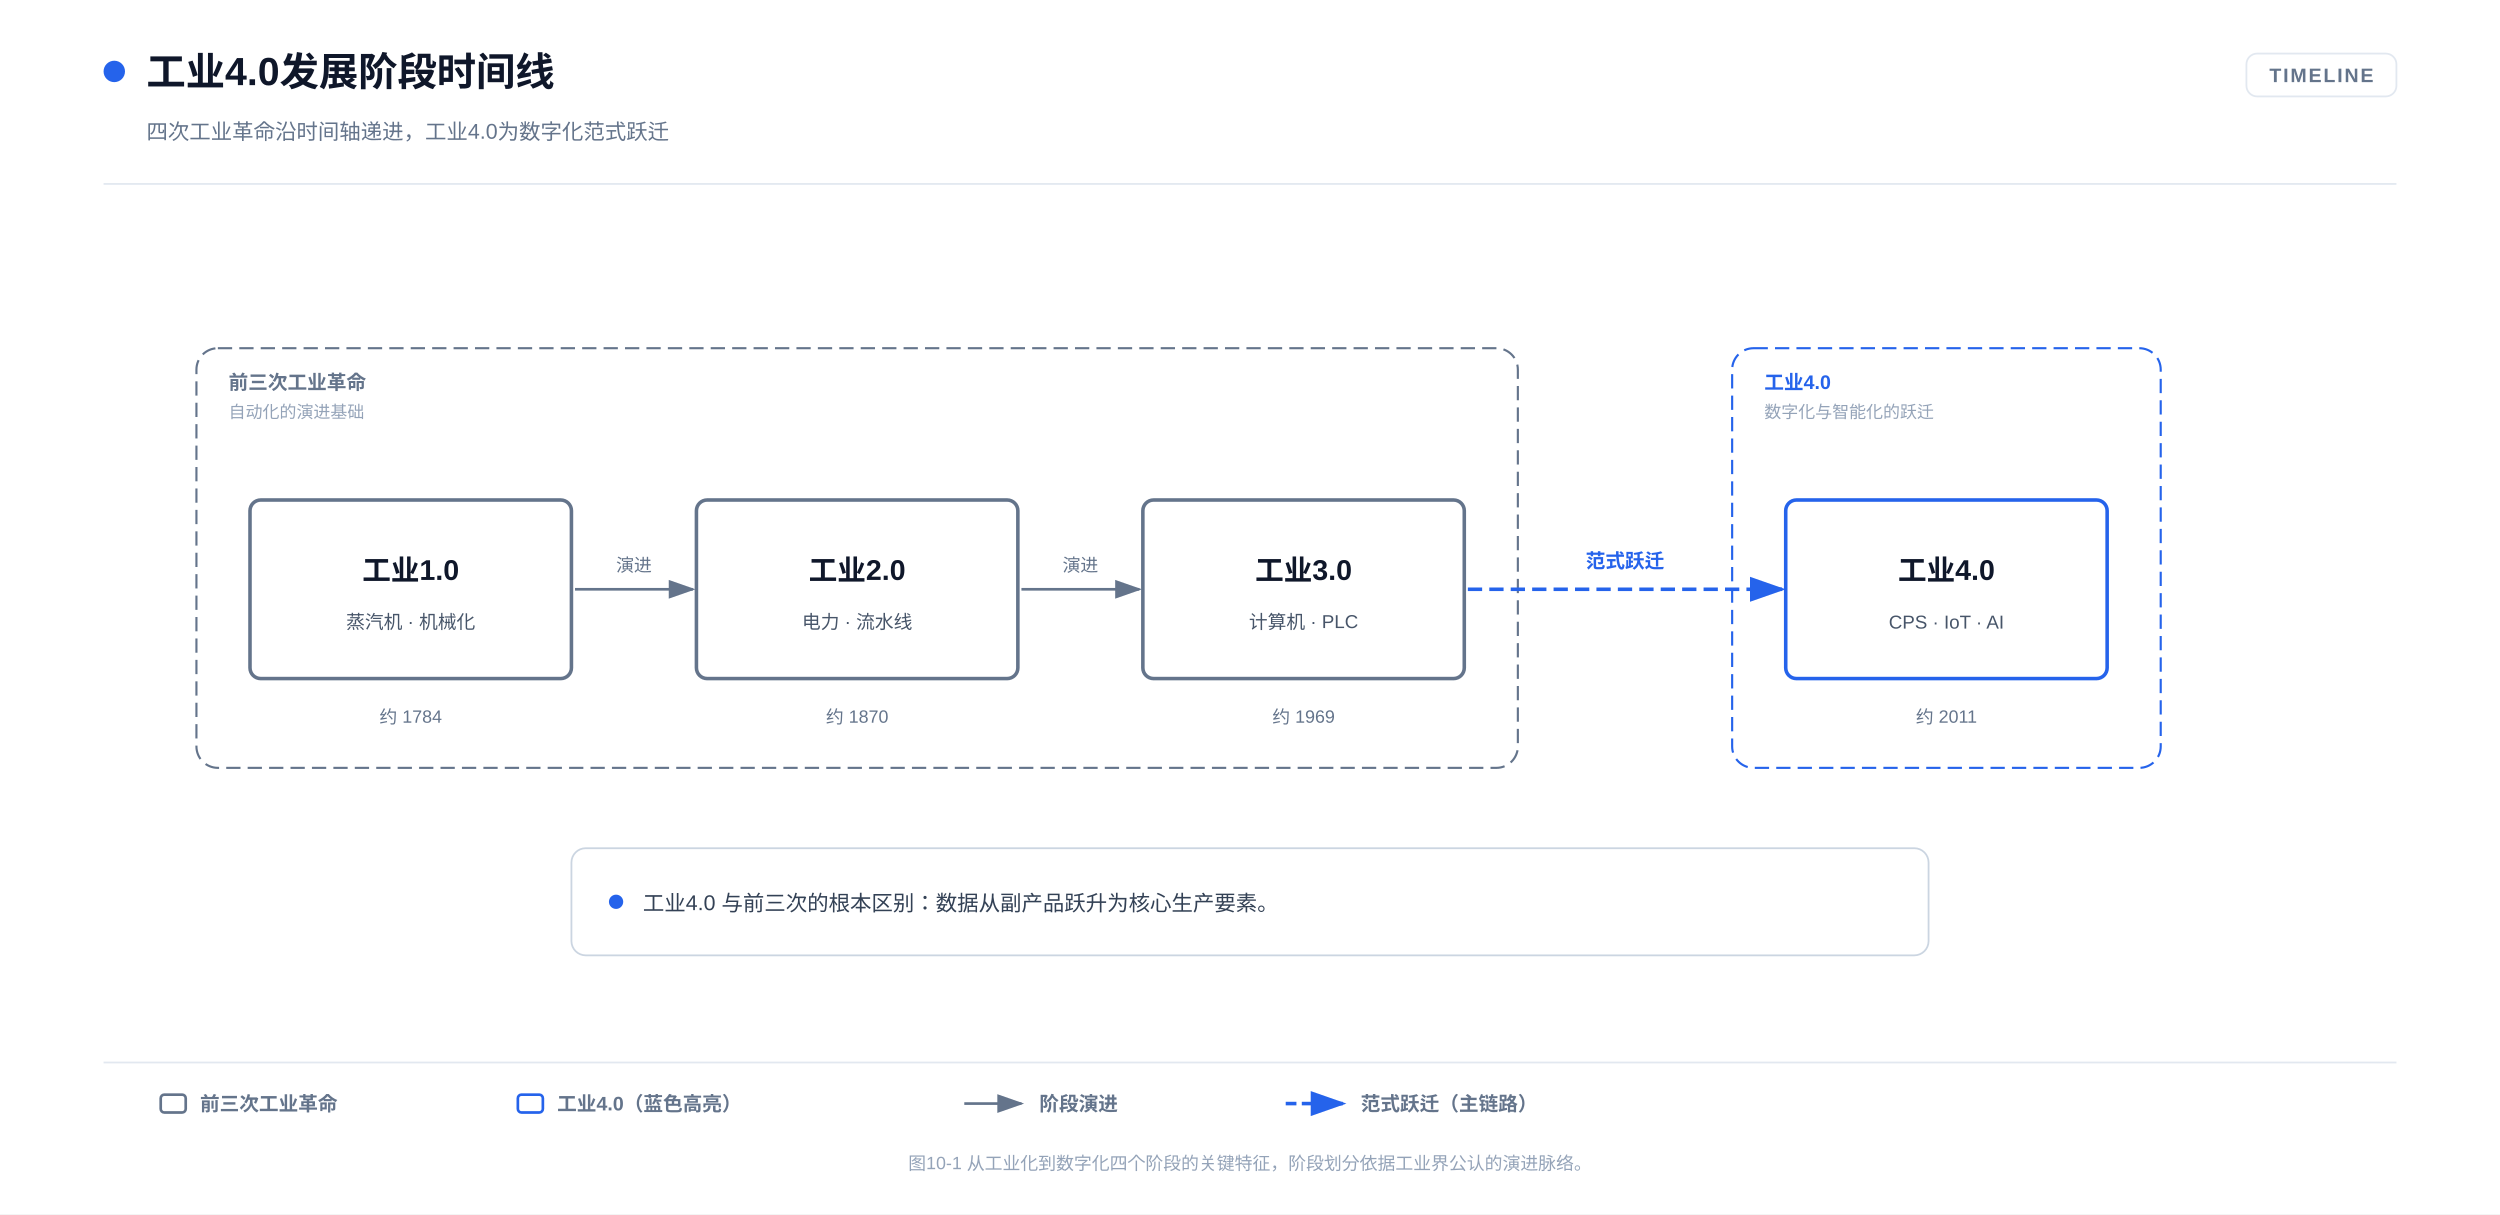
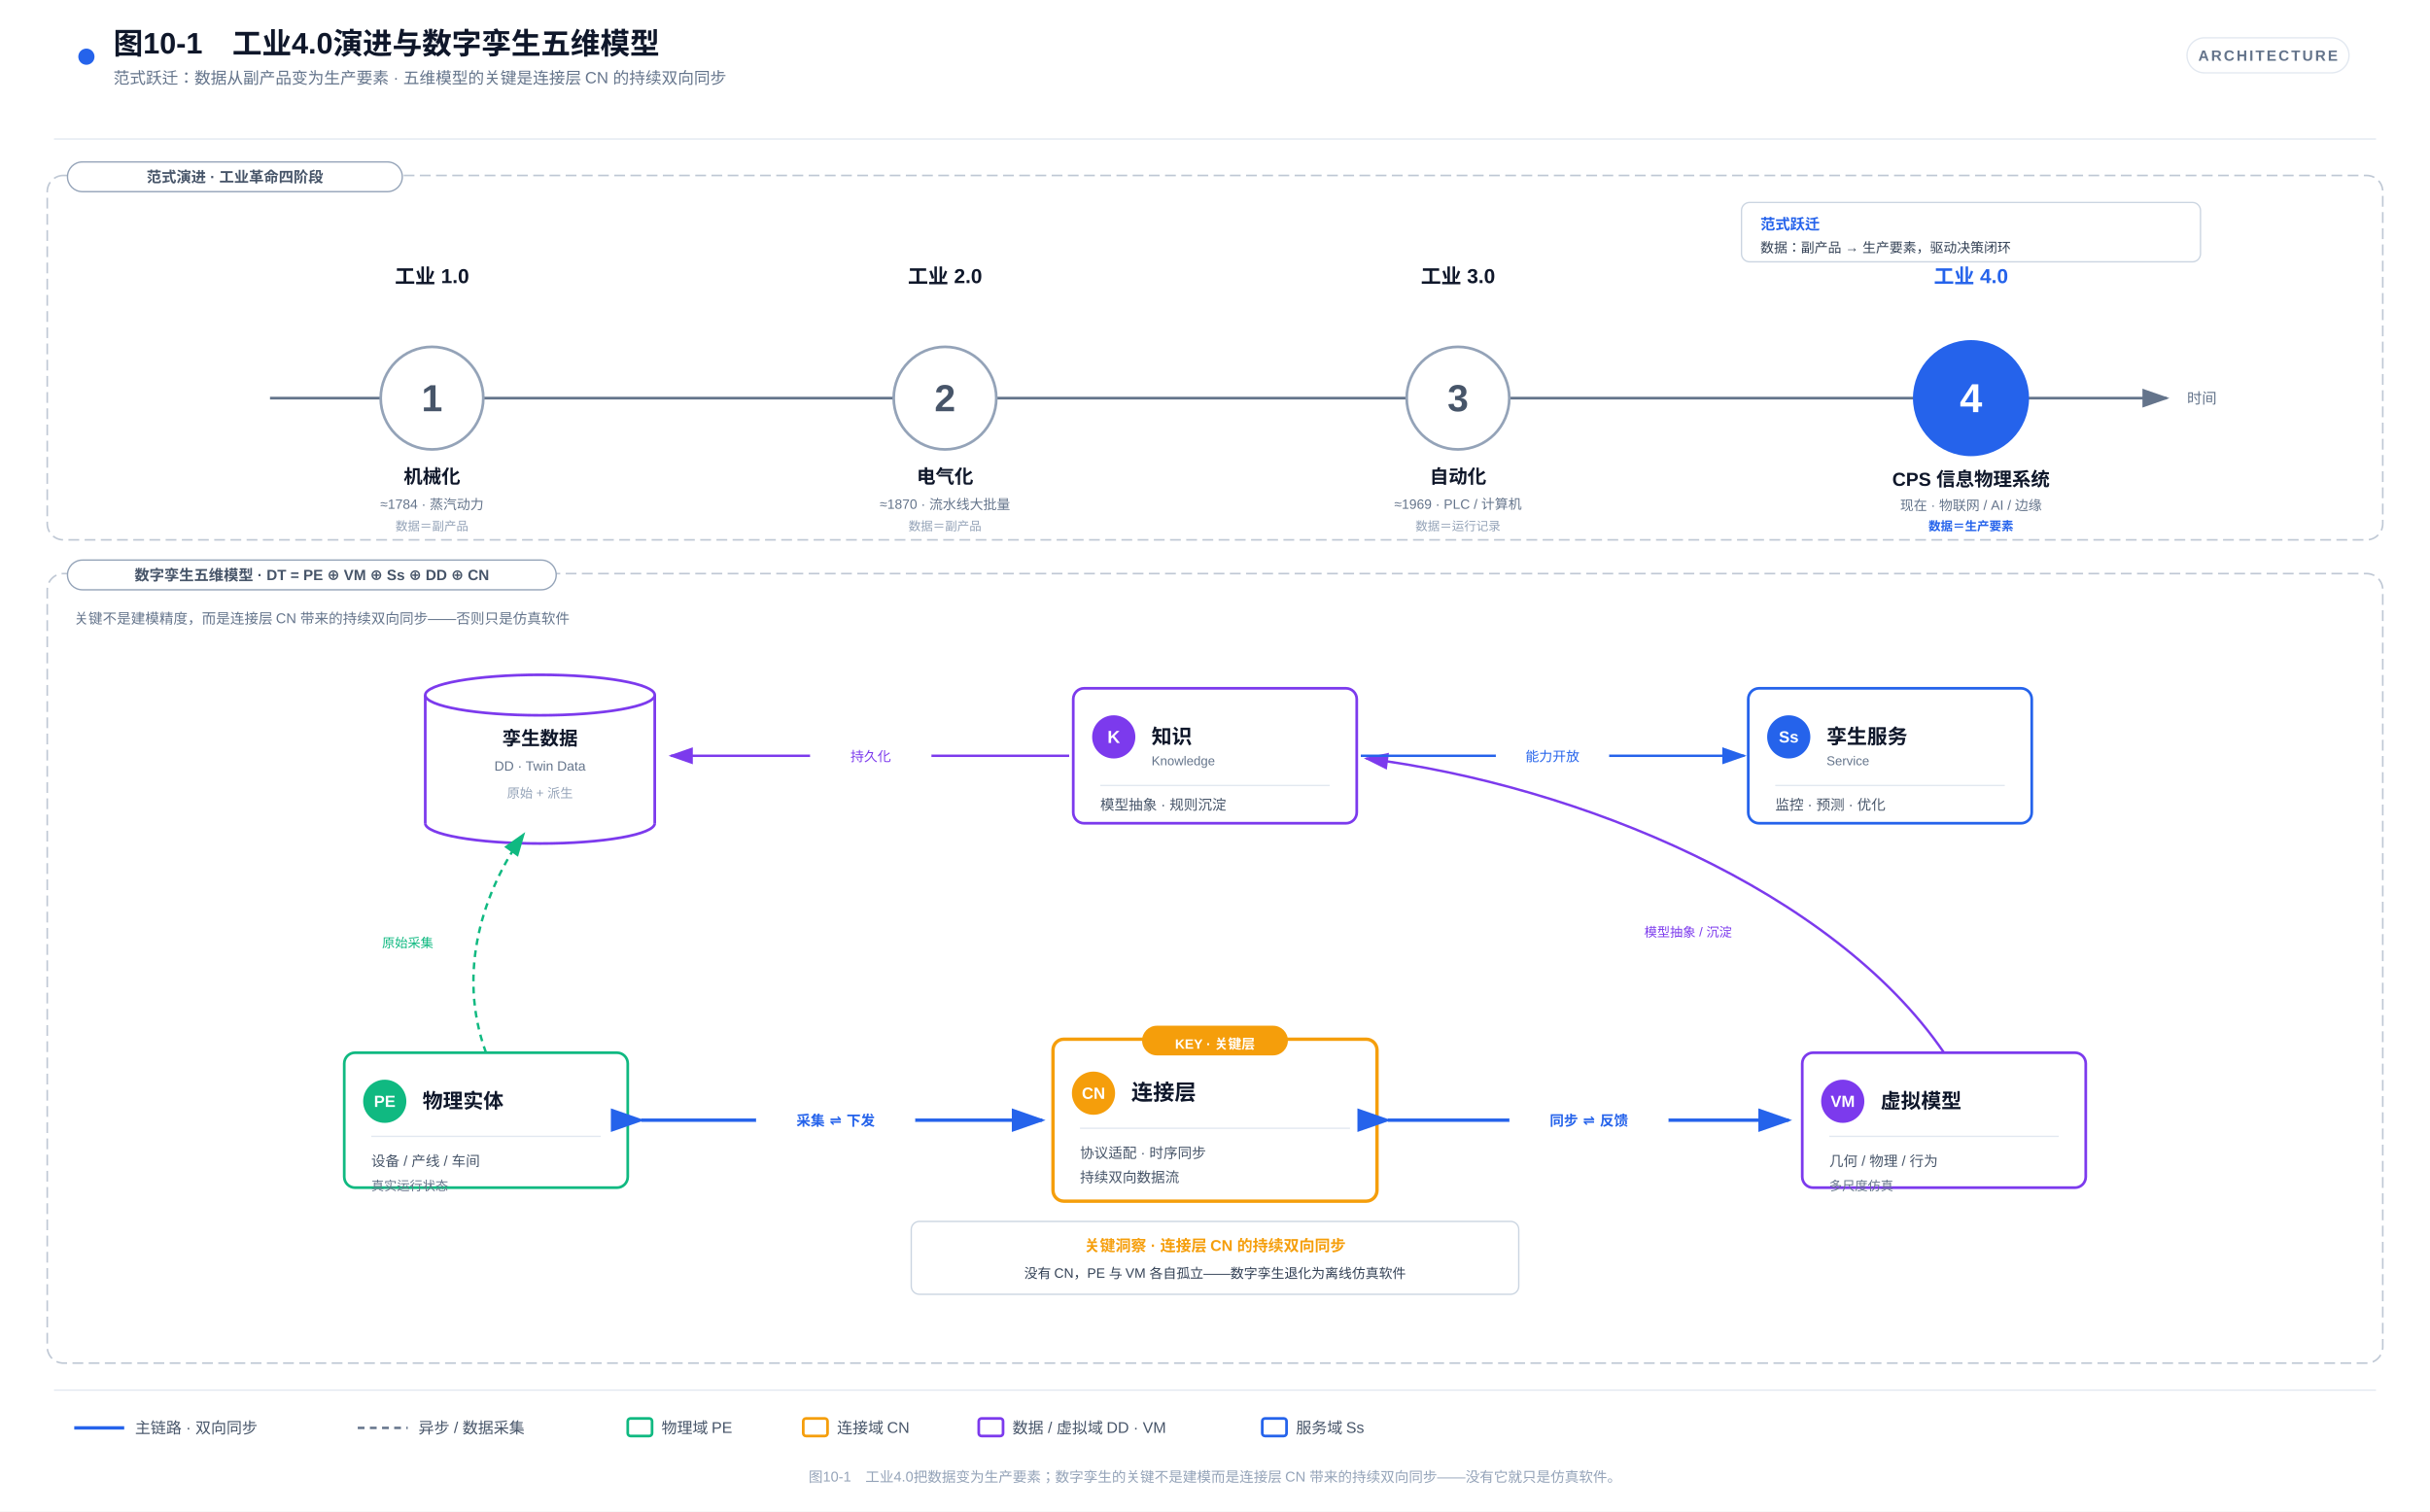
- <svg xmlns="http://www.w3.org/2000/svg" width="1400" height="680" viewBox="0 0 1400 680" role="img" aria-label="图10-1 工业4.0发展阶段时间线" data-style="architecture-diagram-wireframe-white" font-family="'JetBrains Mono','PingFang SC','Microsoft YaHei',Arial,sans-serif">
+ <svg xmlns="http://www.w3.org/2000/svg" width="1800" height="1120" viewBox="0 0 1800 1120" data-style="architecture-diagram-wireframe-white" font-family="'JetBrains Mono','PingFang SC','Microsoft YaHei',Arial,sans-serif" text-rendering="geometricPrecision">
  <defs>
    <marker id="ah-blue" markerWidth="10" markerHeight="7" refX="9" refY="3.5" orient="auto">
      <polygon points="0 0,10 3.5,0 7" fill="#2563EB" />
    </marker>
    <marker id="ah-gray" markerWidth="10" markerHeight="7" refX="9" refY="3.5" orient="auto">
      <polygon points="0 0,10 3.5,0 7" fill="#64748B" />
    </marker>
+     <marker id="ah-green" markerWidth="10" markerHeight="7" refX="9" refY="3.5" orient="auto">
+       <polygon points="0 0,10 3.5,0 7" fill="#10B981" />
+     </marker>
+     <marker id="ah-orange" markerWidth="10" markerHeight="7" refX="9" refY="3.5" orient="auto">
+       <polygon points="0 0,10 3.5,0 7" fill="#F59E0B" />
+     </marker>
+     <marker id="ah-purple" markerWidth="10" markerHeight="7" refX="9" refY="3.5" orient="auto">
+       <polygon points="0 0,10 3.5,0 7" fill="#7C3AED" />
+     </marker>
  </defs>
-   <rect x="0" y="0" width="1400" height="680" fill="#FFFFFF" />
-   <circle cx="64" cy="40" r="6" fill="#2563EB" />
-   <text x="82" y="48" fill="#0F172A" font-size="22" font-weight="700">工业4.0发展阶段时间线</text>
-   <text x="82" y="78" fill="#64748B" font-size="12" font-weight="500">四次工业革命沿时间轴递进，工业4.0为数字化范式跃迁</text>
-   <rect x="1258" y="30" width="84" height="24" rx="6" fill="#FFFFFF" stroke="#E2E8F0" stroke-width="1" />
-   <text x="1300" y="46" text-anchor="middle" fill="#64748B" font-size="11" font-weight="700" letter-spacing="1">TIMELINE</text>
-   <line x1="58" y1="103" x2="1342" y2="103" stroke="#E2E8F0" stroke-width="1" />
-   <rect x="110" y="195" width="740" height="235" rx="12" fill="none" stroke="#64748B" stroke-width="1.2" stroke-dasharray="8 4" />
-   <text x="128" y="218" fill="#64748B" font-size="11" font-weight="600">前三次工业革命</text>
-   <text x="128" y="234" fill="#94A3B8" font-size="9.5" font-weight="500">自动化的演进基础</text>
-   <rect x="970" y="195" width="240" height="235" rx="12" fill="none" stroke="#2563EB" stroke-width="1.2" stroke-dasharray="8 4" />
-   <text x="988" y="218" fill="#2563EB" font-size="11" font-weight="600">工业4.0</text>
-   <text x="988" y="234" fill="#94A3B8" font-size="9.5" font-weight="500">数字化与智能化的跃迁</text>
-   <line x1="322" y1="330" x2="388" y2="330" stroke="#64748B" stroke-width="1.5" marker-end="url(#ah-gray)" />
-   <text x="355" y="320" text-anchor="middle" fill="#64748B" font-size="10" font-weight="500">演进</text>
-   <line x1="572" y1="330" x2="638" y2="330" stroke="#64748B" stroke-width="1.5" marker-end="url(#ah-gray)" />
-   <text x="605" y="320" text-anchor="middle" fill="#64748B" font-size="10" font-weight="500">演进</text>
-   <line x1="822" y1="330" x2="998" y2="330" stroke="#2563EB" stroke-width="2" stroke-dasharray="8 4" marker-end="url(#ah-blue)" />
-   <text x="910" y="318" text-anchor="middle" fill="#2563EB" font-size="11" font-weight="700">范式跃迁</text>
-   <rect x="140" y="280" width="180" height="100" rx="6" fill="#FFFFFF" stroke="#64748B" stroke-width="2" />
-   <text x="230" y="325" text-anchor="middle" fill="#0F172A" font-size="16" font-weight="700">工业1.0</text>
-   <text x="230" y="352" text-anchor="middle" fill="#475569" font-size="10.5" font-weight="500">蒸汽机 · 机械化</text>
-   <text x="230" y="405" text-anchor="middle" fill="#64748B" font-size="10" font-weight="500">约 1784</text>
-   <rect x="390" y="280" width="180" height="100" rx="6" fill="#FFFFFF" stroke="#64748B" stroke-width="2" />
-   <text x="480" y="325" text-anchor="middle" fill="#0F172A" font-size="16" font-weight="700">工业2.0</text>
-   <text x="480" y="352" text-anchor="middle" fill="#475569" font-size="10.5" font-weight="500">电力 · 流水线</text>
-   <text x="480" y="405" text-anchor="middle" fill="#64748B" font-size="10" font-weight="500">约 1870</text>
-   <rect x="640" y="280" width="180" height="100" rx="6" fill="#FFFFFF" stroke="#64748B" stroke-width="2" />
-   <text x="730" y="325" text-anchor="middle" fill="#0F172A" font-size="16" font-weight="700">工业3.0</text>
-   <text x="730" y="352" text-anchor="middle" fill="#475569" font-size="10.5" font-weight="500">计算机 · PLC</text>
-   <text x="730" y="405" text-anchor="middle" fill="#64748B" font-size="10" font-weight="500">约 1969</text>
-   <rect x="1000" y="280" width="180" height="100" rx="6" fill="#FFFFFF" stroke="#2563EB" stroke-width="2" />
-   <text x="1090" y="325" text-anchor="middle" fill="#0F172A" font-size="16" font-weight="700">工业4.0</text>
-   <text x="1090" y="352" text-anchor="middle" fill="#475569" font-size="10.5" font-weight="500">CPS · IoT · AI</text>
-   <text x="1090" y="405" text-anchor="middle" fill="#64748B" font-size="10" font-weight="500">约 2011</text>
-   <rect x="320" y="475" width="760" height="60" rx="8" fill="#FFFFFF" stroke="#CBD5E1" stroke-width="1" />
-   <circle cx="345" cy="505" r="4" fill="#2563EB" />
-   <text x="360" y="510" fill="#334155" font-size="12" font-weight="500">工业4.0 与前三次的根本区别：数据从副产品跃升为核心生产要素。</text>
-   <line x1="58" y1="595" x2="1342" y2="595" stroke="#E2E8F0" stroke-width="1" />
-   <rect x="90" y="613" width="14" height="10" rx="2" fill="#FFFFFF" stroke="#64748B" stroke-width="1.5" />
-   <text x="112" y="622" fill="#64748B" font-size="11" font-weight="600">前三次工业革命</text>
-   <rect x="290" y="613" width="14" height="10" rx="2" fill="#FFFFFF" stroke="#2563EB" stroke-width="1.5" />
-   <text x="312" y="622" fill="#64748B" font-size="11" font-weight="600">工业4.0（蓝色高亮）</text>
-   <line x1="540" y1="618" x2="572" y2="618" stroke="#64748B" stroke-width="1.5" marker-end="url(#ah-gray)" />
-   <text x="582" y="622" fill="#64748B" font-size="11" font-weight="600">阶段演进</text>
-   <line x1="720" y1="618" x2="752" y2="618" stroke="#2563EB" stroke-width="2" stroke-dasharray="6 3" marker-end="url(#ah-blue)" />
-   <text x="762" y="622" fill="#64748B" font-size="11" font-weight="600">范式跃迁（主链路）</text>
-   <text x="700" y="655" text-anchor="middle" fill="#94A3B8" font-size="10">图10-1 从工业化到数字化四个阶段的关键特征，阶段划分依据工业界公认的演进脉络。</text>
+   <rect x="0" y="0" width="1800" height="1120" fill="#FFFFFF" />
+   <circle cx="64" cy="42" r="6" fill="#2563EB" />
+   <text x="84" y="40" font-size="22" font-weight="700" fill="#0F172A">图10-1　工业4.0演进与数字孪生五维模型</text>
+   <text x="84" y="62" font-size="12" fill="#64748B">范式跃迁：数据从副产品变为生产要素 · 五维模型的关键是连接层 CN 的持续双向同步</text>
+   <rect x="1620" y="28" width="120" height="26" rx="13" fill="#FFFFFF" stroke="#E2E8F0" />
+   <text x="1680" y="45" font-size="11" font-weight="700" fill="#64748B" text-anchor="middle" letter-spacing="1.5">ARCHITECTURE</text>
+   <line x1="40" y1="103" x2="1760" y2="103" stroke="#E2E8F0" />
+   <rect x="35" y="130" width="1730" height="270" rx="12" fill="none" stroke="#94A3B8" stroke-width="1.2" stroke-dasharray="8 4" opacity="0.6" />
+   <rect x="50" y="120" width="248" height="22" rx="11" fill="#FFFFFF" stroke="#94A3B8" stroke-width="1" />
+   <text x="174" y="135" font-size="11" font-weight="700" fill="#475569" text-anchor="middle">范式演进 · 工业革命四阶段</text>
+   <line x1="200" y1="295" x2="1605" y2="295" stroke="#64748B" stroke-width="2" marker-end="url(#ah-gray)" />
+   <text x="1620" y="299" font-size="11" fill="#64748B">时间</text>
+   <rect x="1290" y="150" width="340" height="44" rx="6" fill="#FFFFFF" stroke="#CBD5E1" stroke-width="1" />
+   <text x="1304" y="170" font-size="11" font-weight="700" fill="#2563EB">范式跃迁</text>
+   <text x="1304" y="187" font-size="10" fill="#334155">数据：副产品 → 生产要素，驱动决策闭环</text>
+   <text x="320" y="210" font-size="15" font-weight="700" fill="#0F172A" text-anchor="middle">工业 1.0</text>
+   <circle cx="320" cy="295" r="38" fill="#FFFFFF" stroke="#94A3B8" stroke-width="2" />
+   <text x="320" y="295" font-size="28" font-weight="700" fill="#475569" text-anchor="middle" dominant-baseline="central">1</text>
+   <text x="320" y="358" font-size="14" font-weight="700" fill="#0F172A" text-anchor="middle">机械化</text>
+   <text x="320" y="377" font-size="10" fill="#64748B" text-anchor="middle">≈1784 · 蒸汽动力</text>
+   <text x="320" y="393" font-size="9" fill="#94A3B8" text-anchor="middle">数据＝副产品</text>
+   <text x="700" y="210" font-size="15" font-weight="700" fill="#0F172A" text-anchor="middle">工业 2.0</text>
+   <circle cx="700" cy="295" r="38" fill="#FFFFFF" stroke="#94A3B8" stroke-width="2" />
+   <text x="700" y="295" font-size="28" font-weight="700" fill="#475569" text-anchor="middle" dominant-baseline="central">2</text>
+   <text x="700" y="358" font-size="14" font-weight="700" fill="#0F172A" text-anchor="middle">电气化</text>
+   <text x="700" y="377" font-size="10" fill="#64748B" text-anchor="middle">≈1870 · 流水线大批量</text>
+   <text x="700" y="393" font-size="9" fill="#94A3B8" text-anchor="middle">数据＝副产品</text>
+   <text x="1080" y="210" font-size="15" font-weight="700" fill="#0F172A" text-anchor="middle">工业 3.0</text>
+   <circle cx="1080" cy="295" r="38" fill="#FFFFFF" stroke="#94A3B8" stroke-width="2" />
+   <text x="1080" y="295" font-size="28" font-weight="700" fill="#475569" text-anchor="middle" dominant-baseline="central">3</text>
+   <text x="1080" y="358" font-size="14" font-weight="700" fill="#0F172A" text-anchor="middle">自动化</text>
+   <text x="1080" y="377" font-size="10" fill="#64748B" text-anchor="middle">≈1969 · PLC / 计算机</text>
+   <text x="1080" y="393" font-size="9" fill="#94A3B8" text-anchor="middle">数据＝运行记录</text>
+   <text x="1460" y="210" font-size="15" font-weight="700" fill="#2563EB" text-anchor="middle">工业 4.0</text>
+   <circle cx="1460" cy="295" r="42" fill="#2563EB" stroke="#2563EB" stroke-width="2" />
+   <text x="1460" y="295" font-size="30" font-weight="700" fill="#FFFFFF" text-anchor="middle" dominant-baseline="central">4</text>
+   <text x="1460" y="360" font-size="14" font-weight="700" fill="#0F172A" text-anchor="middle">CPS 信息物理系统</text>
+   <text x="1460" y="378" font-size="10" fill="#64748B" text-anchor="middle">现在 · 物联网 / AI / 边缘</text>
+   <text x="1460" y="393" font-size="9" font-weight="700" fill="#2563EB" text-anchor="middle">数据＝生产要素</text>
+   <rect x="35" y="425" width="1730" height="585" rx="12" fill="none" stroke="#94A3B8" stroke-width="1.2" stroke-dasharray="8 4" opacity="0.6" />
+   <rect x="50" y="415" width="362" height="22" rx="11" fill="#FFFFFF" stroke="#94A3B8" stroke-width="1" />
+   <text x="231" y="430" font-size="11" font-weight="700" fill="#475569" text-anchor="middle">数字孪生五维模型 · DT = PE ⊕ VM ⊕ Ss ⊕ DD ⊕ CN</text>
+   <text x="55" y="462" font-size="10.5" fill="#64748B">关键不是建模精度，而是连接层 CN 带来的持续双向同步——否则只是仿真软件</text>
+   <rect x="315" y="515" width="170" height="95" fill="#FFFFFF" />
+   <path d="M 315 610 A 85 15 0 0 0 485 610" fill="none" stroke="#7C3AED" stroke-width="2" />
+   <line x1="315" y1="515" x2="315" y2="610" stroke="#7C3AED" stroke-width="2" />
+   <line x1="485" y1="515" x2="485" y2="610" stroke="#7C3AED" stroke-width="2" />
+   <ellipse cx="400" cy="515" rx="85" ry="15" fill="#FFFFFF" stroke="#7C3AED" stroke-width="2" />
+   <text x="400" y="552" font-size="14" font-weight="700" fill="#0F172A" text-anchor="middle">孪生数据</text>
+   <text x="400" y="571" font-size="10" fill="#64748B" text-anchor="middle">DD · Twin Data</text>
+   <text x="400" y="591" font-size="9.5" fill="#94A3B8" text-anchor="middle">原始 + 派生</text>
+   <rect x="795" y="510" width="210" height="100" rx="8" fill="#FFFFFF" stroke="#7C3AED" stroke-width="2" />
+   <circle cx="825" cy="546" r="16" fill="#7C3AED" />
+   <text x="825" y="546" font-size="13" font-weight="700" fill="#FFFFFF" text-anchor="middle" dominant-baseline="central">K</text>
+   <text x="853" y="551" font-size="15" font-weight="700" fill="#0F172A">知识</text>
+   <text x="853" y="567" font-size="9.5" fill="#64748B">Knowledge</text>
+   <line x1="815" y1="582" x2="985" y2="582" stroke="#E2E8F0" />
+   <text x="815" y="600" font-size="10.5" fill="#475569">模型抽象 · 规则沉淀</text>
+   <rect x="1295" y="510" width="210" height="100" rx="8" fill="#FFFFFF" stroke="#2563EB" stroke-width="2" />
+   <circle cx="1325" cy="546" r="16" fill="#2563EB" />
+   <text x="1325" y="546" font-size="12" font-weight="700" fill="#FFFFFF" text-anchor="middle" dominant-baseline="central">Ss</text>
+   <text x="1353" y="551" font-size="15" font-weight="700" fill="#0F172A">孪生服务</text>
+   <text x="1353" y="567" font-size="9.5" fill="#64748B">Service</text>
+   <line x1="1315" y1="582" x2="1485" y2="582" stroke="#E2E8F0" />
+   <text x="1315" y="600" font-size="10.5" fill="#475569">监控 · 预测 · 优化</text>
+   <rect x="255" y="780" width="210" height="100" rx="8" fill="#FFFFFF" stroke="#10B981" stroke-width="2" />
+   <circle cx="285" cy="816" r="16" fill="#10B981" />
+   <text x="285" y="816" font-size="12" font-weight="700" fill="#FFFFFF" text-anchor="middle" dominant-baseline="central">PE</text>
+   <text x="313" y="821" font-size="15" font-weight="700" fill="#0F172A">物理实体</text>
+   <line x1="275" y1="842" x2="445" y2="842" stroke="#E2E8F0" />
+   <text x="275" y="864" font-size="10.5" fill="#475569">设备 / 产线 / 车间</text>
+   <text x="275" y="882" font-size="9.5" fill="#64748B">真实运行状态</text>
+   <rect x="780" y="770" width="240" height="120" rx="8" fill="#FFFFFF" stroke="#F59E0B" stroke-width="2.5" />
+   <rect x="846" y="760" width="108" height="22" rx="11" fill="#F59E0B" />
+   <text x="900" y="771" font-size="10" font-weight="700" fill="#FFFFFF" text-anchor="middle" dominant-baseline="central">KEY · 关键层</text>
+   <circle cx="810" cy="810" r="16" fill="#F59E0B" />
+   <text x="810" y="810" font-size="12" font-weight="700" fill="#FFFFFF" text-anchor="middle" dominant-baseline="central">CN</text>
+   <text x="838" y="815" font-size="16" font-weight="700" fill="#0F172A">连接层</text>
+   <line x1="800" y1="836" x2="1000" y2="836" stroke="#E2E8F0" />
+   <text x="800" y="858" font-size="10.5" fill="#475569">协议适配 · 时序同步</text>
+   <text x="800" y="876" font-size="10.5" fill="#475569">持续双向数据流</text>
+   <rect x="1335" y="780" width="210" height="100" rx="8" fill="#FFFFFF" stroke="#7C3AED" stroke-width="2" />
+   <circle cx="1365" cy="816" r="16" fill="#7C3AED" />
+   <text x="1365" y="816" font-size="12" font-weight="700" fill="#FFFFFF" text-anchor="middle" dominant-baseline="central">VM</text>
+   <text x="1393" y="821" font-size="15" font-weight="700" fill="#0F172A">虚拟模型</text>
+   <line x1="1355" y1="842" x2="1525" y2="842" stroke="#E2E8F0" />
+   <text x="1355" y="864" font-size="10.5" fill="#475569">几何 / 物理 / 行为</text>
+   <text x="1355" y="882" font-size="9.5" fill="#64748B">多尺度仿真</text>
+   <line x1="475" y1="830" x2="772" y2="830" stroke="#2563EB" stroke-width="2.5" marker-start="url(#ah-blue)" marker-end="url(#ah-blue)" />
+   <rect x="560" y="820" width="118" height="20" rx="10" fill="#FFFFFF" />
+   <text x="619" y="834" font-size="10.5" font-weight="600" fill="#2563EB" text-anchor="middle">采集 ⇌ 下发</text>
+   <line x1="1028" y1="830" x2="1325" y2="830" stroke="#2563EB" stroke-width="2.5" marker-start="url(#ah-blue)" marker-end="url(#ah-blue)" />
+   <rect x="1118" y="820" width="118" height="20" rx="10" fill="#FFFFFF" />
+   <text x="1177" y="834" font-size="10.5" font-weight="600" fill="#2563EB" text-anchor="middle">同步 ⇌ 反馈</text>
+   <path d="M 360 780 C 338 720, 358 660, 388 618" fill="none" stroke="#10B981" stroke-width="1.8" stroke-dasharray="5 4" marker-end="url(#ah-green)" />
+   <text x="283" y="702" font-size="9.5" fill="#10B981">原始采集</text>
+   <path d="M 1440 780 C 1358 660, 1170 582, 1012 562" fill="none" stroke="#7C3AED" stroke-width="1.8" marker-end="url(#ah-purple)" />
+   <text x="1218" y="694" font-size="9.5" fill="#7C3AED">模型抽象 / 沉淀</text>
+   <line x1="792" y1="560" x2="497" y2="560" stroke="#7C3AED" stroke-width="1.8" marker-end="url(#ah-purple)" />
+   <rect x="600" y="551" width="90" height="18" rx="9" fill="#FFFFFF" />
+   <text x="645" y="564" font-size="10" fill="#7C3AED" text-anchor="middle">持久化</text>
+   <line x1="1008" y1="560" x2="1292" y2="560" stroke="#2563EB" stroke-width="1.8" marker-end="url(#ah-blue)" />
+   <rect x="1108" y="551" width="84" height="18" rx="9" fill="#FFFFFF" />
+   <text x="1150" y="564" font-size="10" fill="#2563EB" text-anchor="middle">能力开放</text>
+   <rect x="675" y="905" width="450" height="54" rx="6" fill="#FFFFFF" stroke="#CBD5E1" stroke-width="1" />
+   <text x="900" y="927" font-size="11.5" font-weight="700" fill="#F59E0B" text-anchor="middle">关键洞察 · 连接层 CN 的持续双向同步</text>
+   <text x="900" y="947" font-size="10" fill="#334155" text-anchor="middle">没有 CN，PE 与 VM 各自孤立——数字孪生退化为离线仿真软件</text>
+   <line x1="40" y1="1030" x2="1760" y2="1030" stroke="#E2E8F0" />
+   <g font-size="11.5" fill="#475569">
+     <line x1="55" y1="1058" x2="92" y2="1058" stroke="#2563EB" stroke-width="2.5" />
+     <text x="100" y="1062">主链路 · 双向同步</text>
+     <line x1="265" y1="1058" x2="302" y2="1058" stroke="#64748B" stroke-width="1.8" stroke-dasharray="5 4" />
+     <text x="310" y="1062">异步 / 数据采集</text>
+     <rect x="465" y="1051" width="18" height="13" rx="2" fill="#FFFFFF" stroke="#10B981" stroke-width="2" />
+     <text x="490" y="1062">物理域 PE</text>
+     <rect x="595" y="1051" width="18" height="13" rx="2" fill="#FFFFFF" stroke="#F59E0B" stroke-width="2" />
+     <text x="620" y="1062">连接域 CN</text>
+     <rect x="725" y="1051" width="18" height="13" rx="2" fill="#FFFFFF" stroke="#7C3AED" stroke-width="2" />
+     <text x="750" y="1062">数据 / 虚拟域 DD · VM</text>
+     <rect x="935" y="1051" width="18" height="13" rx="2" fill="#FFFFFF" stroke="#2563EB" stroke-width="2" />
+     <text x="960" y="1062">服务域 Ss</text>
+   </g>
+   <text x="900" y="1098" font-size="10.5" fill="#94A3B8" text-anchor="middle">图10-1　工业4.0把数据变为生产要素；数字孪生的关键不是建模而是连接层 CN 带来的持续双向同步——没有它就只是仿真软件。</text>
</svg>
